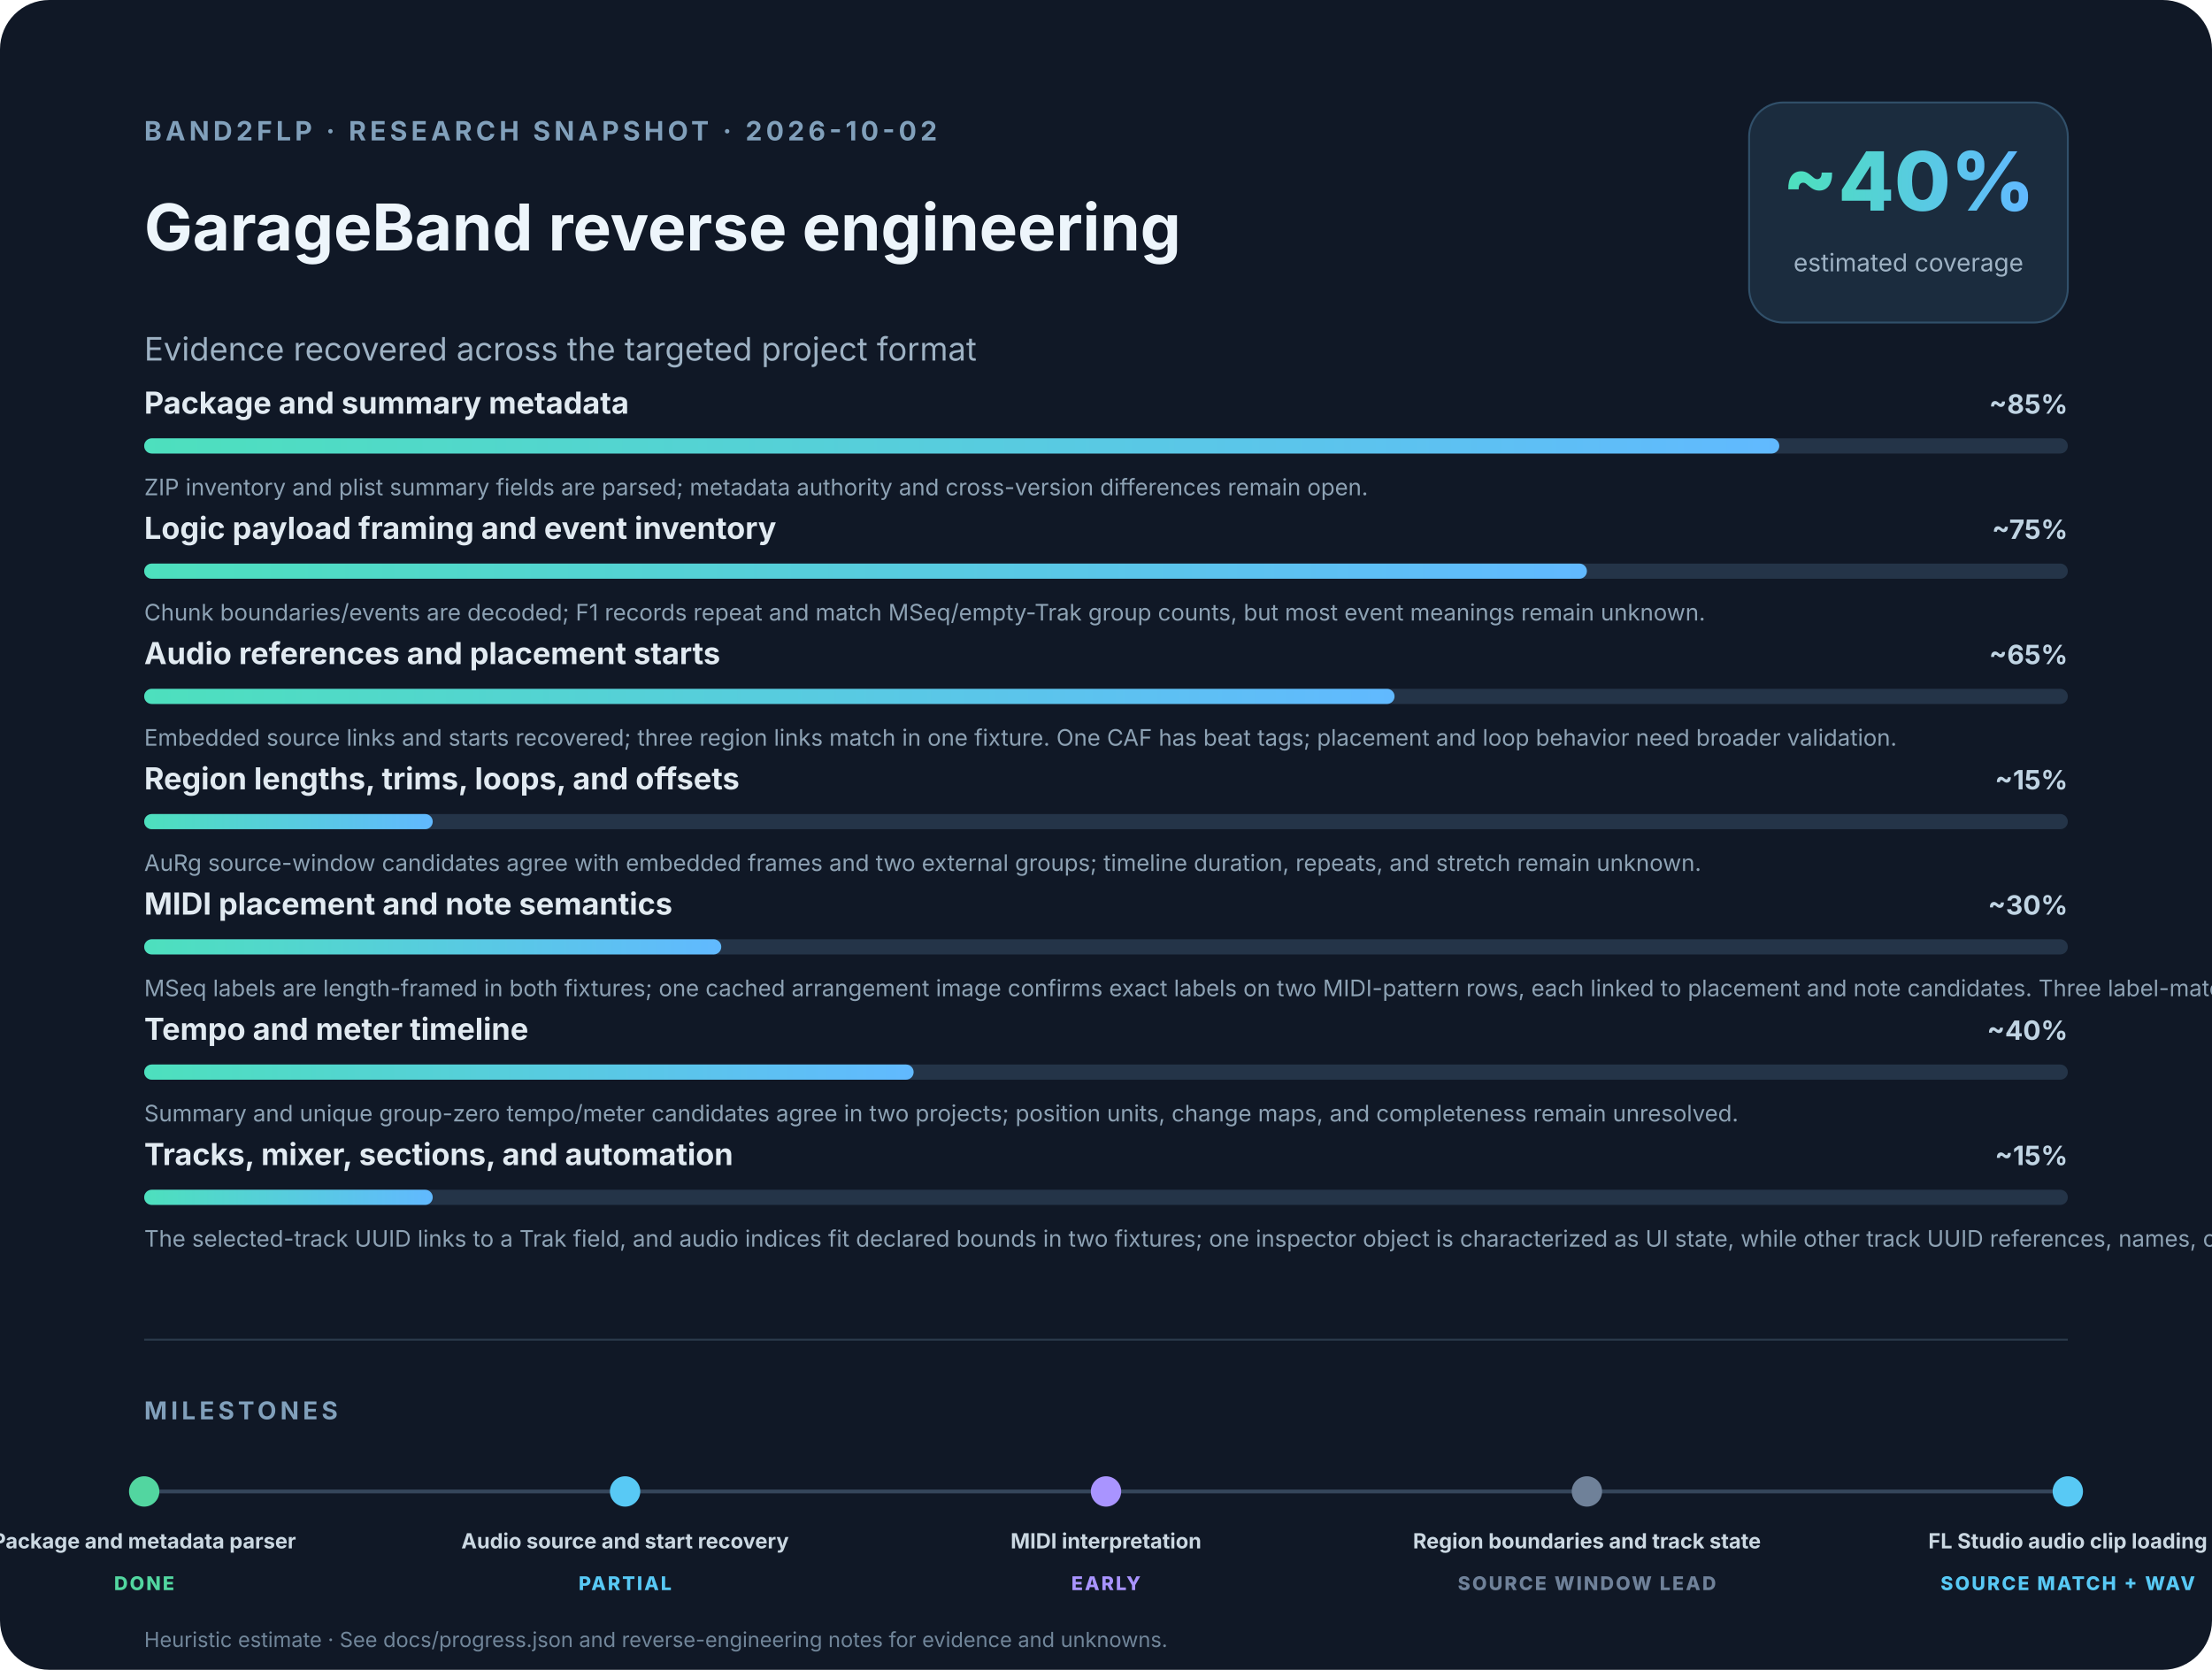
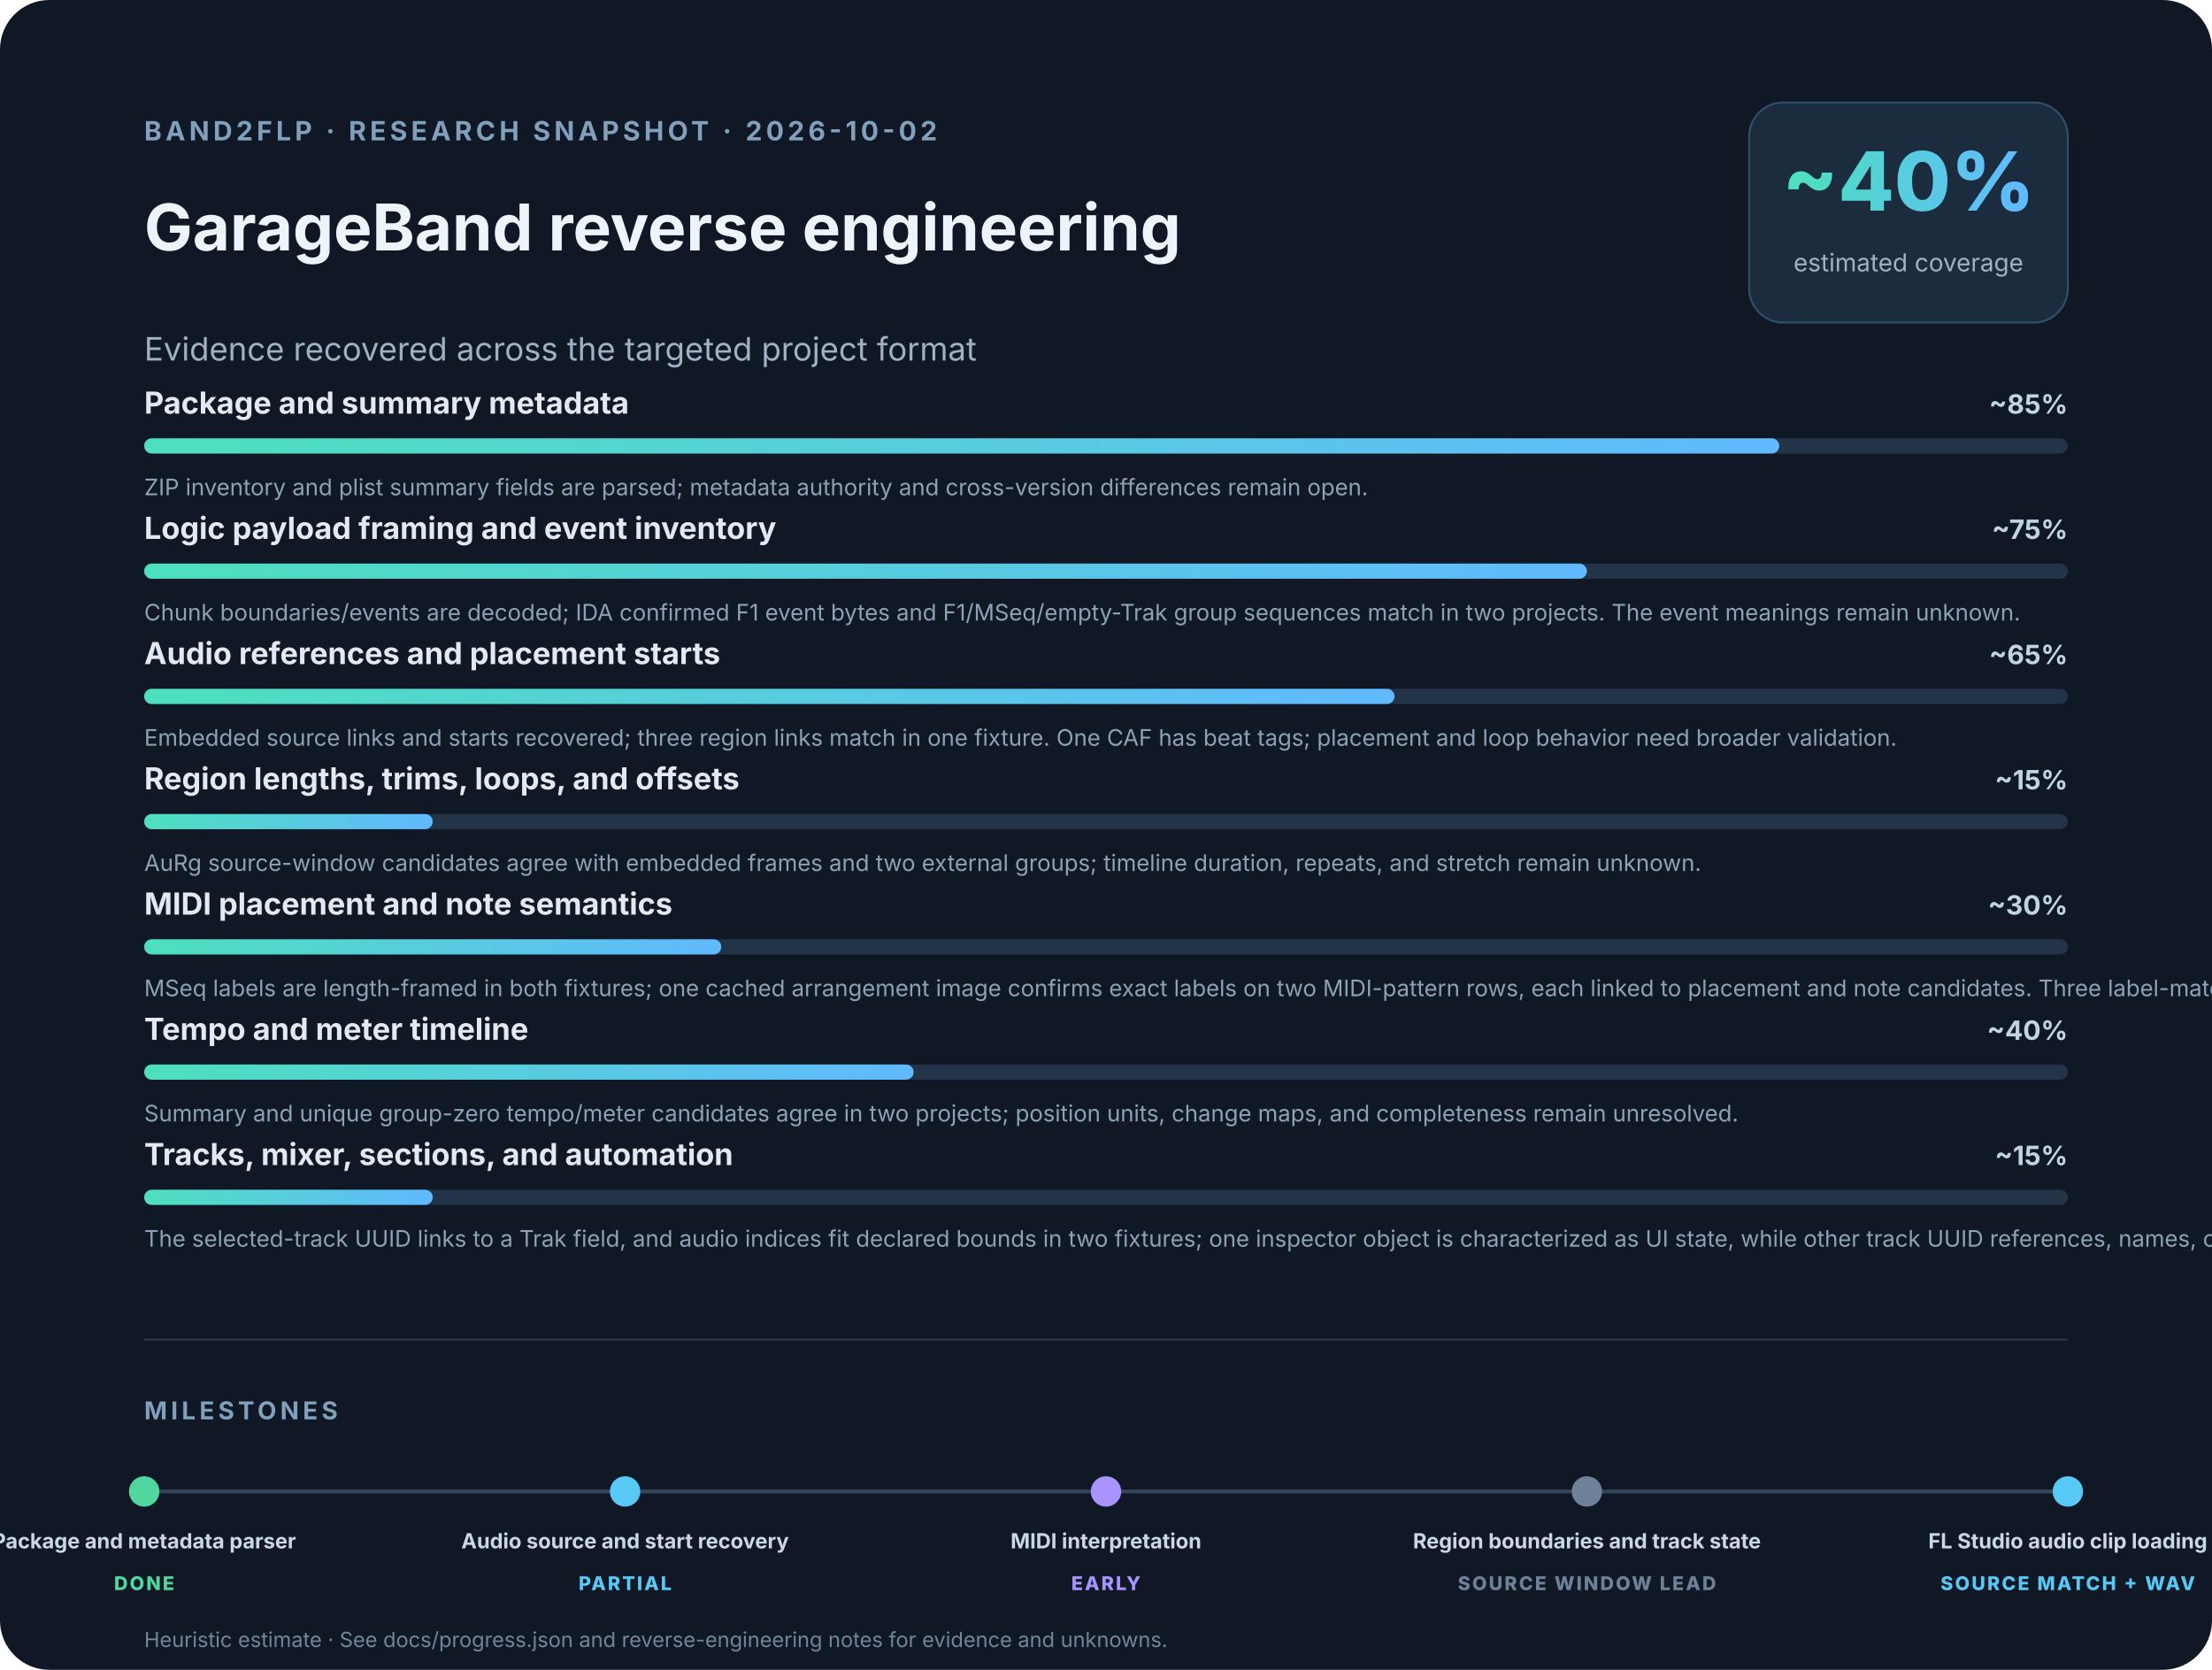
<svg xmlns="http://www.w3.org/2000/svg" viewBox="0 0 1166 880" role="img" aria-labelledby="title desc">
  <defs>
    <linearGradient id="accent" x1="0" x2="1">
      <stop offset="0" stop-color="#4de0bd" />
      <stop offset="1" stop-color="#61b9ff" />
    </linearGradient>
  </defs>
  <rect width="1166" height="880" rx="26" fill="#101826" />
  <text x="76" y="74" class="eyebrow">BAND2FLP · RESEARCH SNAPSHOT · 2026-10-02</text>
  <text x="76" y="132" class="headline">GarageBand reverse engineering</text>
  <text x="76" y="190" class="subhead">Evidence recovered across the targeted project format</text>
  <rect x="922" y="54" width="168" height="116" rx="18" fill="#1b2c3e" stroke="#31506a" />
  <text x="1006" y="111" class="big-pct" text-anchor="middle">~40%</text>
  <text x="1006" y="143" class="small" text-anchor="middle">estimated coverage</text>
  <text x="76" y="218" class="row-title">Package and summary metadata</text>
  <text x="1090" y="218" class="row-pct" text-anchor="end">~85%</text>
  <rect x="76" y="231" width="1014" height="8" rx="4" class="bar-bg" />
  <rect x="76" y="231" width="861.9" height="8" rx="4" class="bar-fill" />
  <text x="76" y="261" class="row-note">ZIP inventory and plist summary fields are parsed; metadata authority and cross-version differences remain open.</text>
  <text x="76" y="284" class="row-title">Logic payload framing and event inventory</text>
  <text x="1090" y="284" class="row-pct" text-anchor="end">~75%</text>
  <rect x="76" y="297" width="1014" height="8" rx="4" class="bar-bg" />
  <rect x="76" y="297" width="760.5" height="8" rx="4" class="bar-fill" />
-   <text x="76" y="327" class="row-note">Chunk boundaries/events are decoded; F1 records repeat and match MSeq/empty-Trak group counts, but most event meanings remain unknown.</text>
+   <text x="76" y="327" class="row-note">Chunk boundaries/events are decoded; IDA confirmed F1 event bytes and F1/MSeq/empty-Trak group sequences match in two projects. The event meanings remain unknown.</text>
  <text x="76" y="350" class="row-title">Audio references and placement starts</text>
  <text x="1090" y="350" class="row-pct" text-anchor="end">~65%</text>
  <rect x="76" y="363" width="1014" height="8" rx="4" class="bar-bg" />
  <rect x="76" y="363" width="659.1" height="8" rx="4" class="bar-fill" />
  <text x="76" y="393" class="row-note">Embedded source links and starts recovered; three region links match in one fixture. One CAF has beat tags; placement and loop behavior need broader validation.</text>
  <text x="76" y="416" class="row-title">Region lengths, trims, loops, and offsets</text>
  <text x="1090" y="416" class="row-pct" text-anchor="end">~15%</text>
  <rect x="76" y="429" width="1014" height="8" rx="4" class="bar-bg" />
  <rect x="76" y="429" width="152.1" height="8" rx="4" class="bar-fill" />
  <text x="76" y="459" class="row-note">AuRg source-window candidates agree with embedded frames and two external groups; timeline duration, repeats, and stretch remain unknown.</text>
  <text x="76" y="482" class="row-title">MIDI placement and note semantics</text>
  <text x="1090" y="482" class="row-pct" text-anchor="end">~30%</text>
  <rect x="76" y="495" width="1014" height="8" rx="4" class="bar-bg" />
  <rect x="76" y="495" width="304.2" height="8" rx="4" class="bar-fill" />
  <text x="76" y="525" class="row-note">MSeq labels are length-framed in both fixtures; one cached arrangement image confirms exact labels on two MIDI-pattern rows, each linked to placement and note candidates. Three label-matched rows have consecutive +0x14 values in visible order, but other values exceed the declared track count. Note fields and absolute track mapping remain unresolved.</text>
  <text x="76" y="548" class="row-title">Tempo and meter timeline</text>
  <text x="1090" y="548" class="row-pct" text-anchor="end">~40%</text>
  <rect x="76" y="561" width="1014" height="8" rx="4" class="bar-bg" />
  <rect x="76" y="561" width="405.6" height="8" rx="4" class="bar-fill" />
  <text x="76" y="591" class="row-note">Summary and unique group-zero tempo/meter candidates agree in two projects; position units, change maps, and completeness remain unresolved.</text>
  <text x="76" y="614" class="row-title">Tracks, mixer, sections, and automation</text>
  <text x="1090" y="614" class="row-pct" text-anchor="end">~15%</text>
  <rect x="76" y="627" width="1014" height="8" rx="4" class="bar-bg" />
  <rect x="76" y="627" width="152.1" height="8" rx="4" class="bar-fill" />
  <text x="76" y="657" class="row-note">The selected-track UUID links to a Trak field, and audio indices fit declared bounds in two fixtures; one inspector object is characterized as UI state, while other track UUID references, names, ordering, mixer state, sections, and automation remain unresolved.</text>
  <line x1="76" y1="706" x2="1090" y2="706" stroke="#2b3a4b" />
  <text x="76" y="748" class="section">MILESTONES</text>
  <line x1="76" y1="786" x2="1090" y2="786" stroke="#35465b" stroke-width="2" />
  <circle cx="76.0" cy="786" r="8" fill="#52d6a0" />
  <text x="76.0" y="816" class="milestone-name" text-anchor="middle">Package and metadata parser</text>
  <text x="76.0" y="838" class="milestone-state" text-anchor="middle" fill="#52d6a0">DONE</text>
  <circle cx="329.5" cy="786" r="8" fill="#58c9f5" />
  <text x="329.5" y="816" class="milestone-name" text-anchor="middle">Audio source and start recovery</text>
  <text x="329.5" y="838" class="milestone-state" text-anchor="middle" fill="#58c9f5">PARTIAL</text>
  <circle cx="583.0" cy="786" r="8" fill="#a994ff" />
  <text x="583.0" y="816" class="milestone-name" text-anchor="middle">MIDI interpretation</text>
  <text x="583.0" y="838" class="milestone-state" text-anchor="middle" fill="#a994ff">EARLY</text>
  <circle cx="836.5" cy="786" r="8" fill="#6f8199" />
  <text x="836.5" y="816" class="milestone-name" text-anchor="middle">Region boundaries and track state</text>
  <text x="836.5" y="838" class="milestone-state" text-anchor="middle" fill="#6f8199">SOURCE WINDOW LEAD</text>
  <circle cx="1090.0" cy="786" r="8" fill="#58c9f5" />
  <text x="1090.0" y="816" class="milestone-name" text-anchor="middle">FL Studio audio clip loading</text>
  <text x="1090.0" y="838" class="milestone-state" text-anchor="middle" fill="#58c9f5">SOURCE MATCH + WAV</text>
  <text x="76" y="868" class="footer">Heuristic estimate · See docs/progress.json and reverse-engineering notes for evidence and unknowns.</text>
  <style>
text { font-family: Inter, Segoe UI, Arial, sans-serif; }
.eyebrow { fill:#81a0bb; font-size:14px; font-weight:700; letter-spacing:2px; }
.headline { fill:#edf5fb; font-size:34px; font-weight:700; }
.subhead { fill:#9eb2c4; font-size:17px; }
.big-pct { fill:url(#accent); font-size:43px; font-weight:800; }
.small { fill:#9eb2c4; font-size:13px; }
.row-title { fill:#e1eaf1; font-size:16px; font-weight:650; }
.row-pct { fill:#c0d4e3; font-size:14px; font-weight:700; }
.bar-bg { fill:#243448; } .bar-fill { fill:url(#accent); }
.row-note { fill:#8da2b4; font-size:12px; }
.section { fill:#81a0bb; font-size:13px; font-weight:700; letter-spacing:2px; }
.milestone-name { fill:#cbd8e2; font-size:11px; font-weight:650; }
.milestone-state { font-size:10px; font-weight:800; letter-spacing:1px; }
.footer { fill:#71869a; font-size:11px; }
</style>
</svg>
